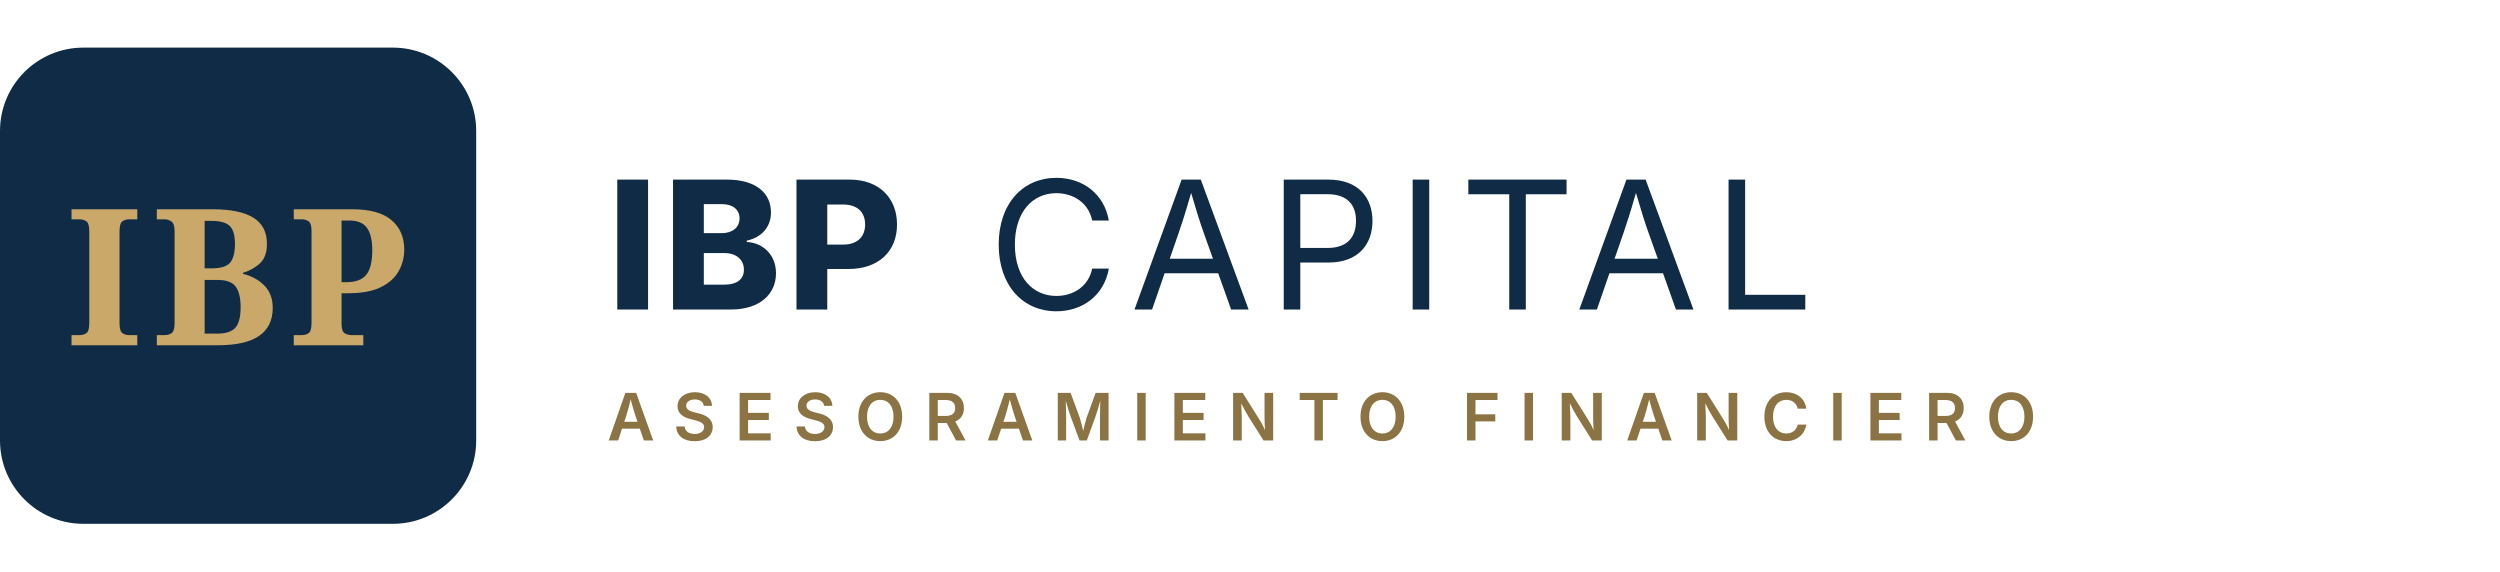
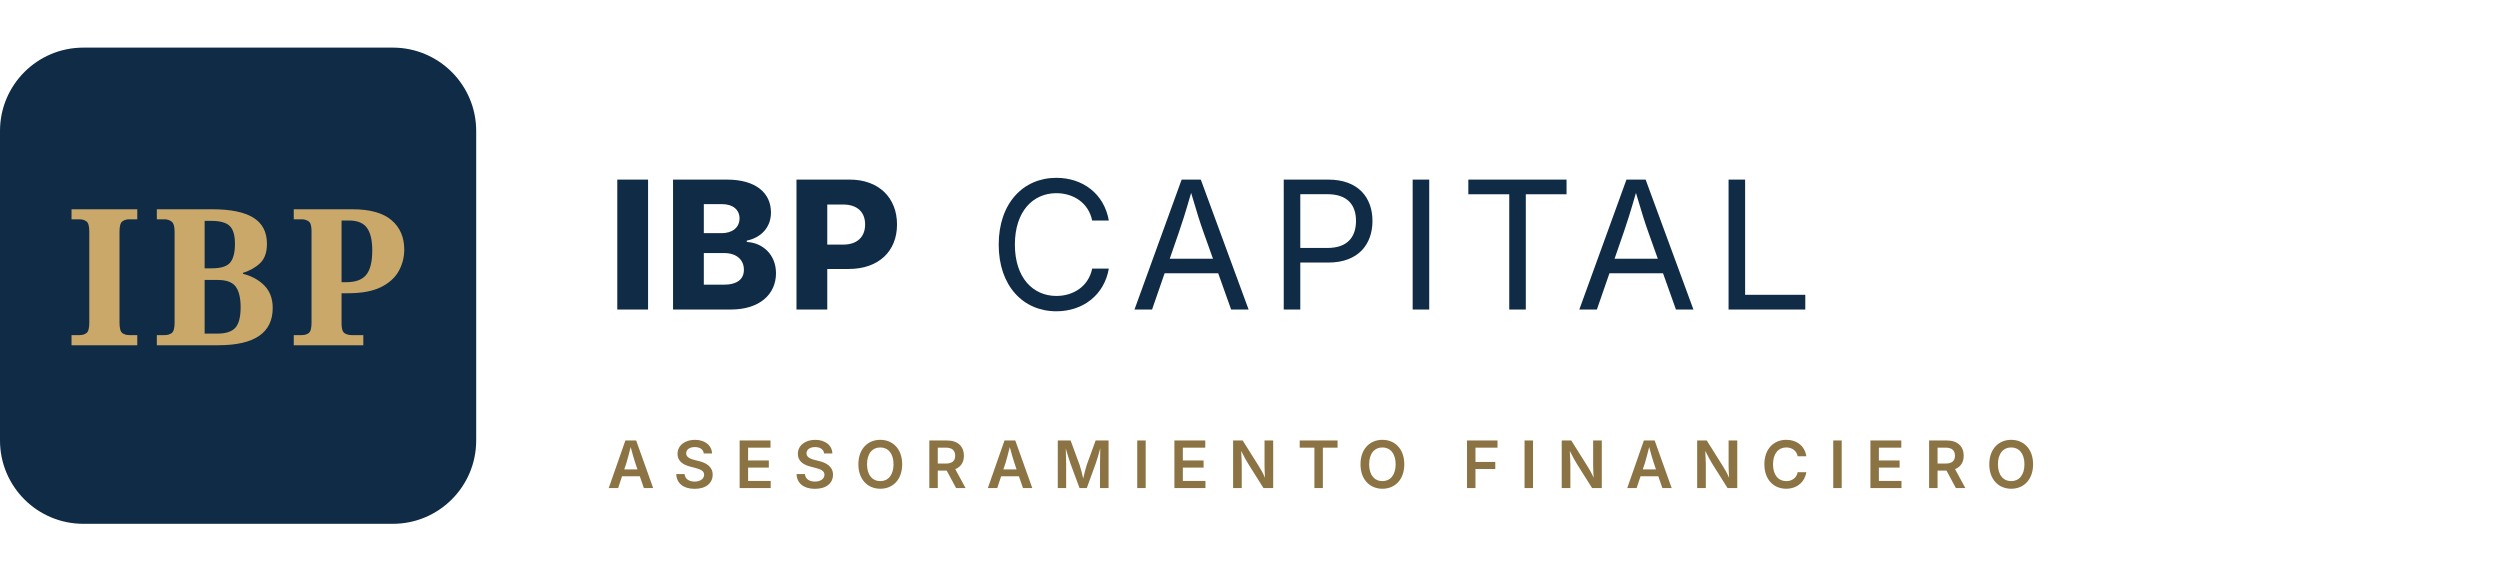
<svg xmlns="http://www.w3.org/2000/svg" width="420" height="96" viewBox="0 0 420 96" role="img" aria-labelledby="title">
  <rect x="0" y="8" width="80" height="80" rx="14" fill="#0F2B46" />
  <text x="40" y="58" text-anchor="middle" font-family="Cormorant Garamond, Georgia, serif" font-weight="700" font-size="32" letter-spacing="1.5" fill="#C9A86A">IBP</text>
  <text x="102" y="52" font-family="Inter, system-ui, sans-serif" font-weight="800" font-size="30" letter-spacing="0.8" fill="#0F2B46">IBP</text>
  <text x="166" y="52" font-family="Inter, system-ui, sans-serif" font-weight="400" font-size="30" letter-spacing="2.5" fill="#0F2B46">CAPITAL</text>
-   <text x="102" y="74" font-family="Inter, system-ui, sans-serif" font-weight="600" font-size="11" letter-spacing="3.2" fill="#8C7344">ASESORAMIENTO FINANCIERO</text>
+   <text x="102" y="82" font-family="Inter, system-ui, sans-serif" font-weight="600" font-size="11" letter-spacing="3.2" fill="#8C7344">ASESORAMIENTO FINANCIERO</text>
</svg>
